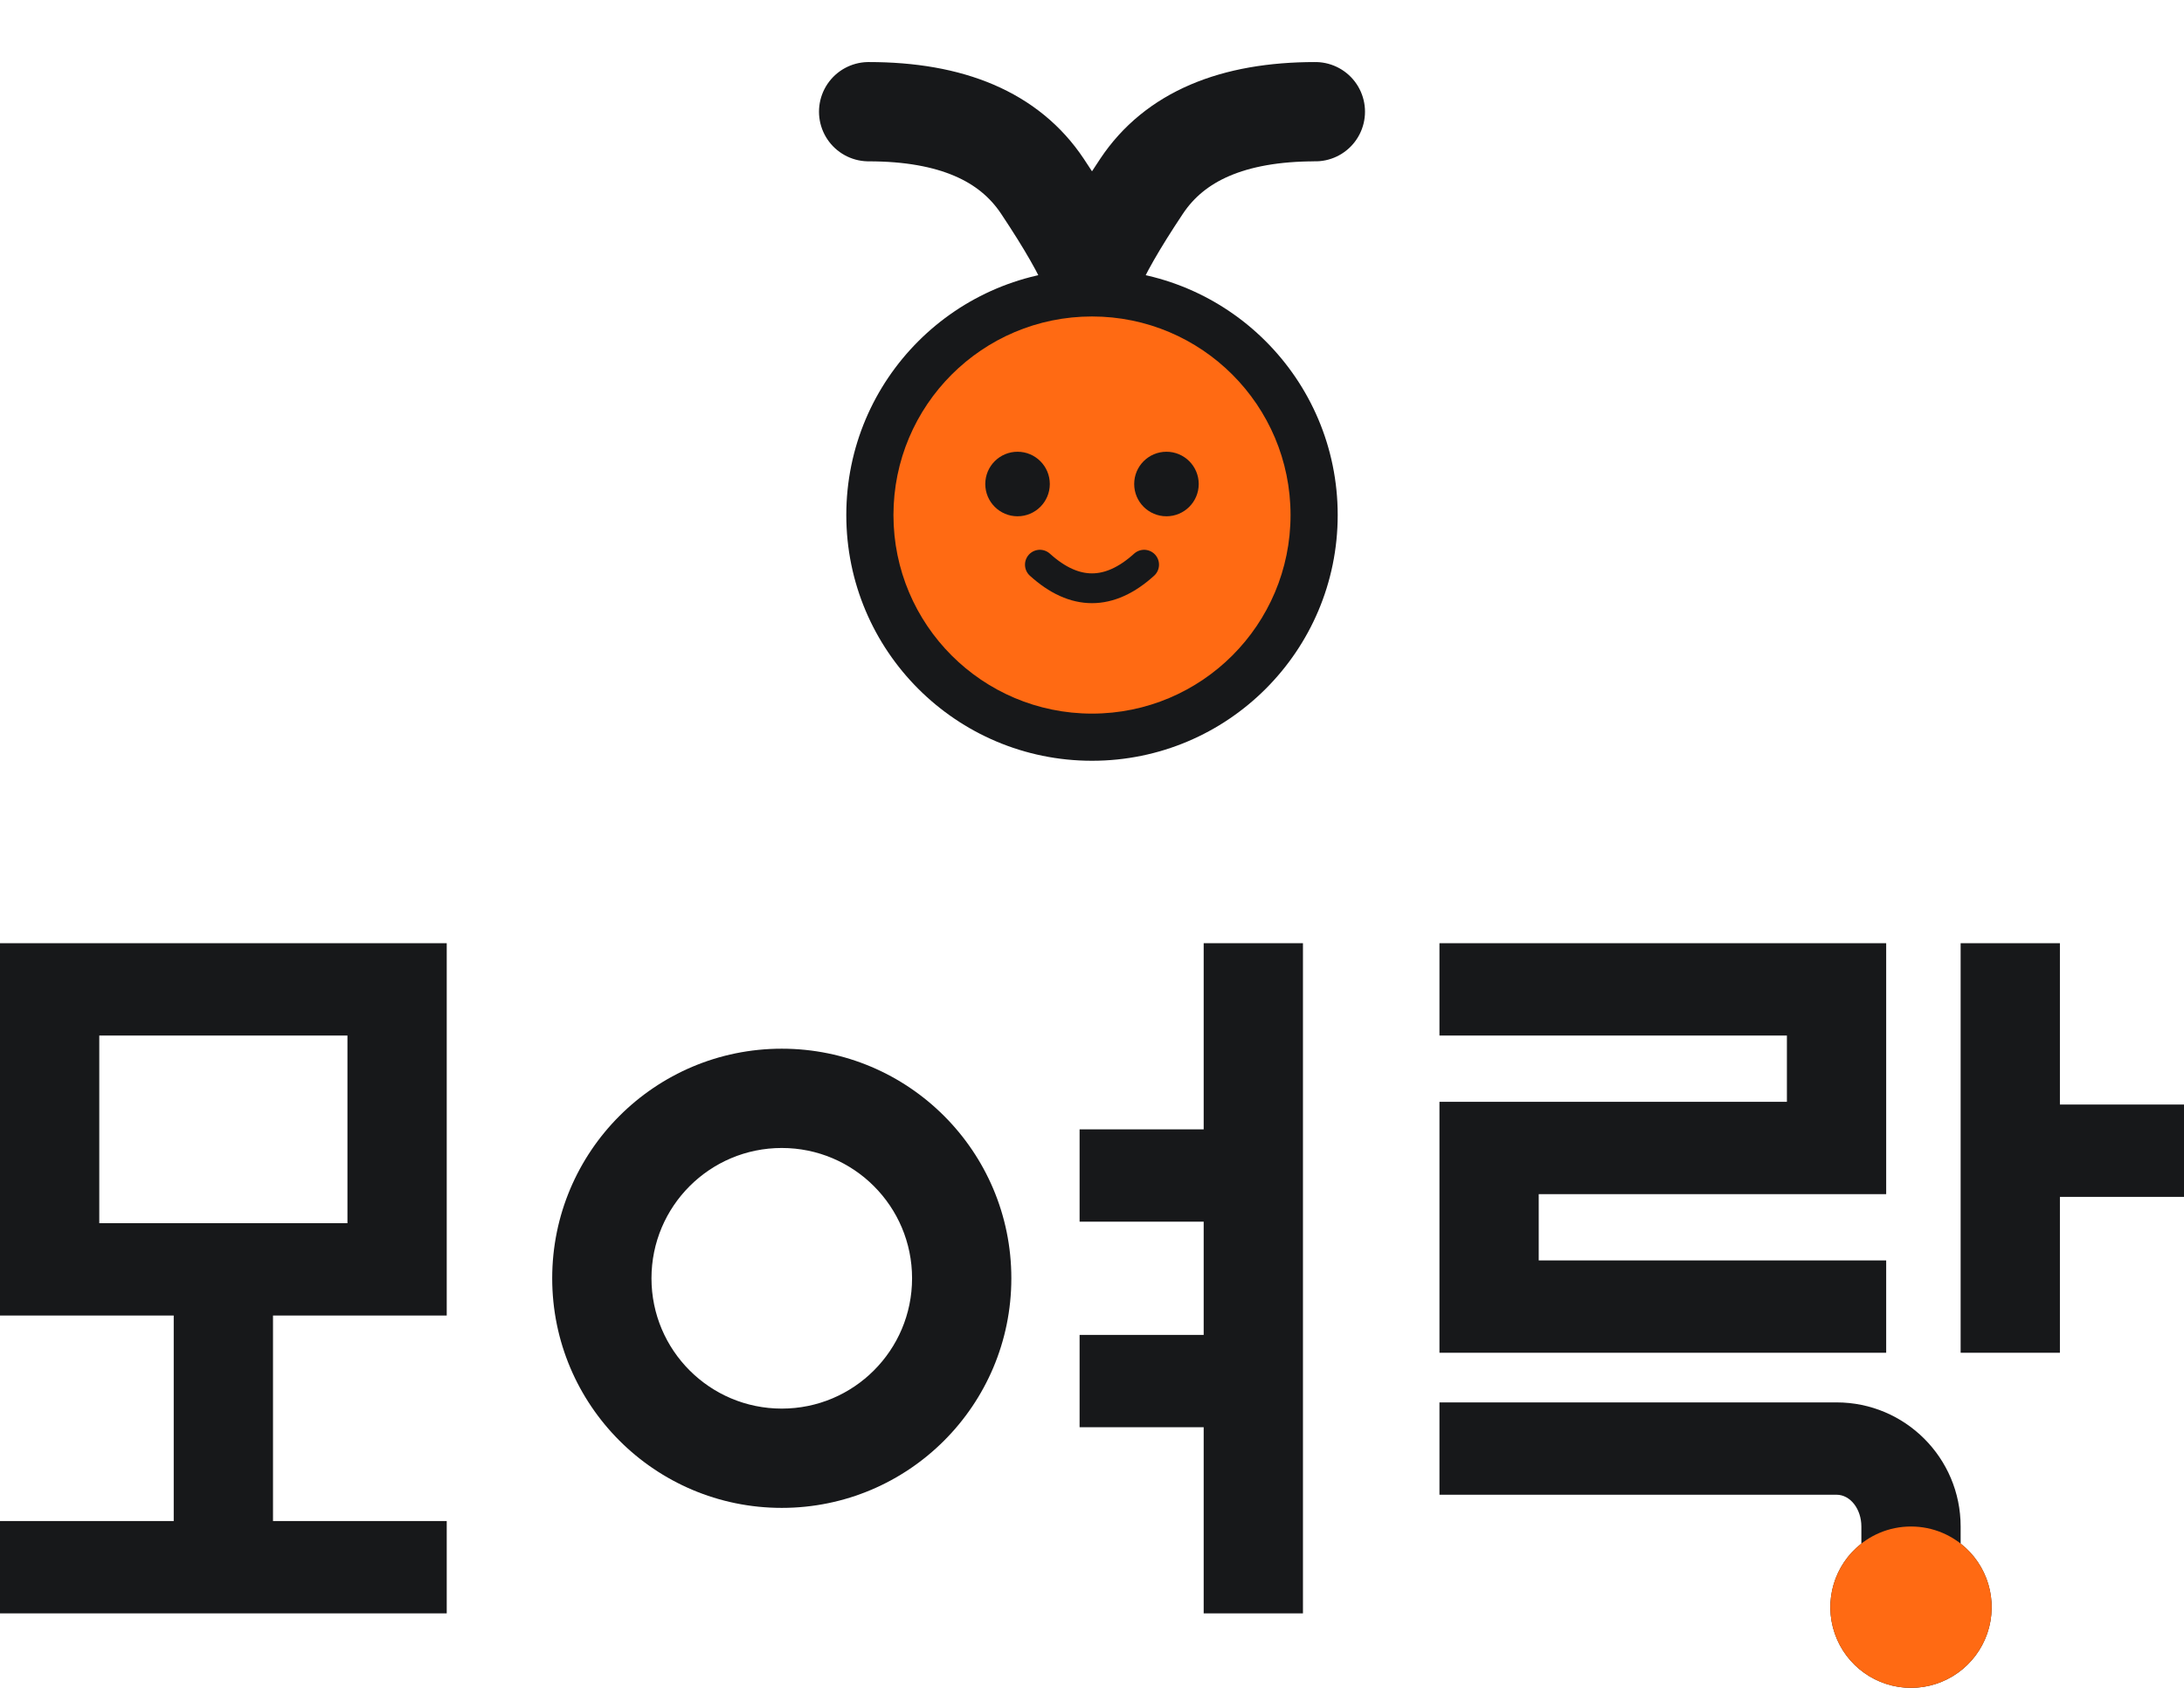
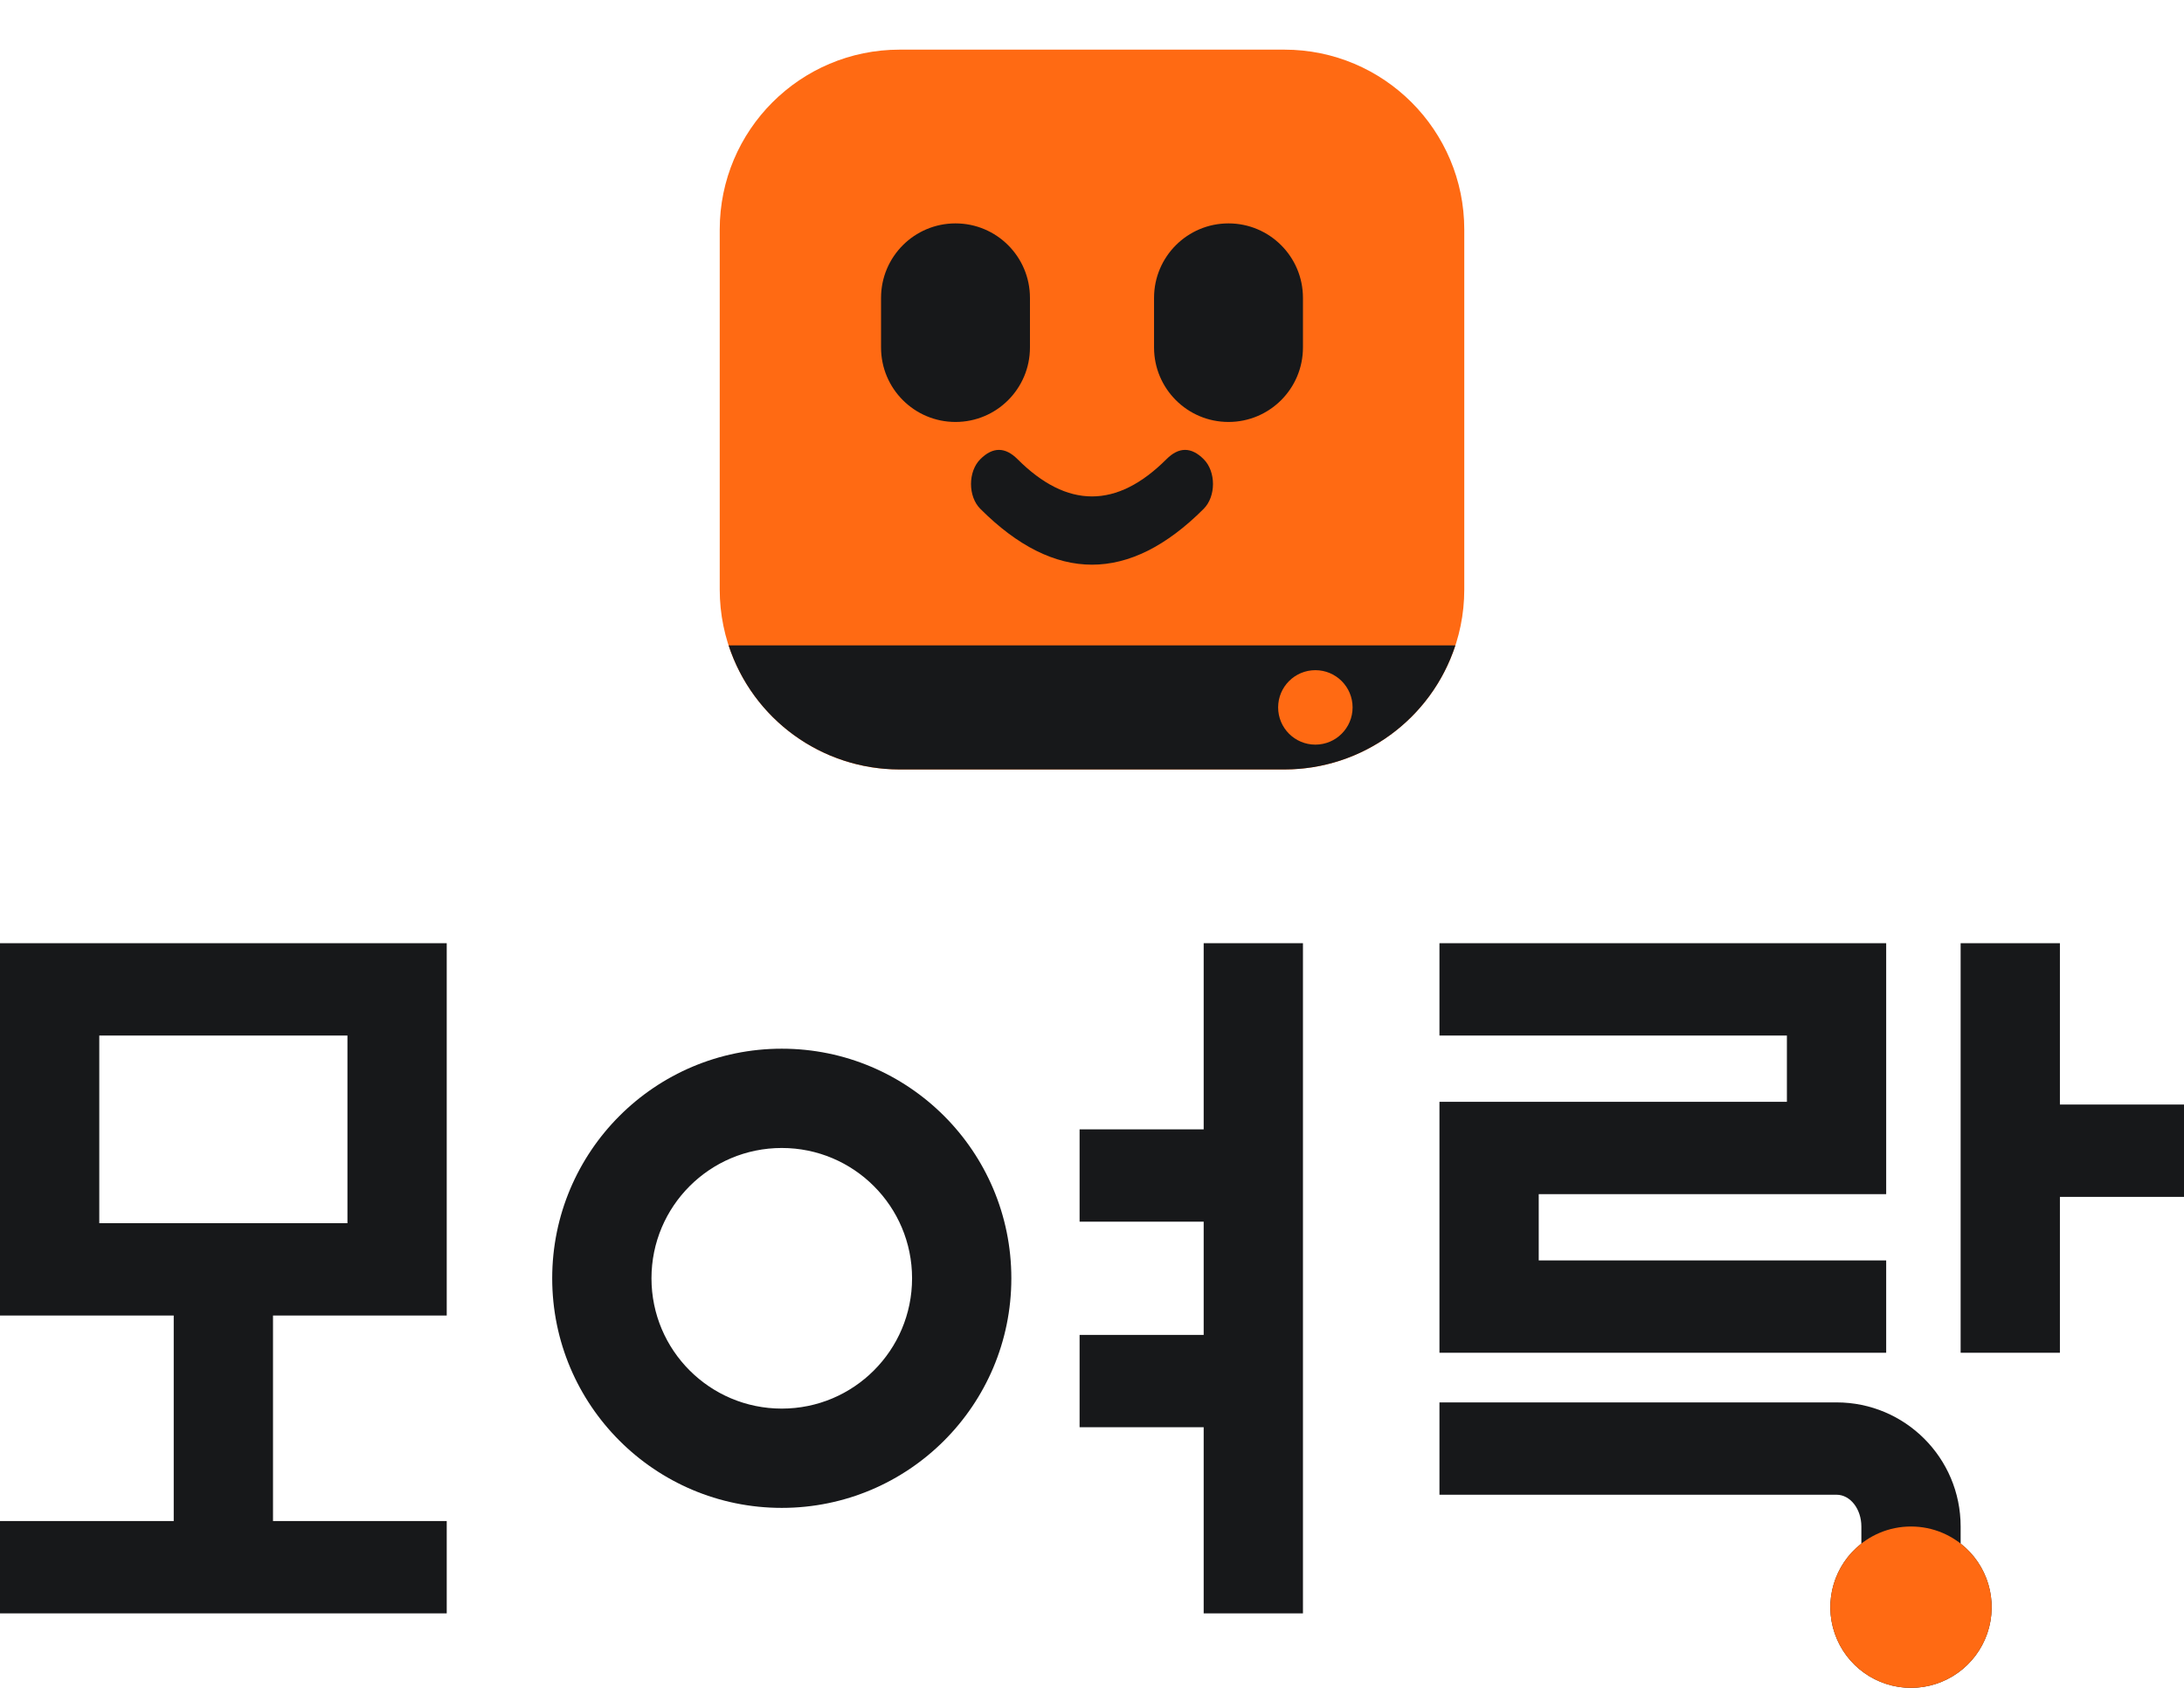
<svg xmlns="http://www.w3.org/2000/svg" width="176" height="136" viewBox="0 0 176 136" role="img" aria-label="모여락 최종 세로형">
  <g transform="translate(56 0)">
-     <path d="M14 9 Q24 9 28 15 Q31 19.5 32 22" fill="none" stroke="#17181A" stroke-width="8" stroke-linecap="round" stroke-linejoin="round" />
-     <path d="M50 9 Q40 9 36 15 Q33 19.5 32 22" fill="none" stroke="#17181A" stroke-width="8" stroke-linecap="round" stroke-linejoin="round" />
-     <circle cx="32" cy="41.5" r="19.8" fill="#17181A" />
-     <circle cx="32" cy="41.5" r="16" fill="#FF6A13" />
-     <circle cx="26" cy="39" r="2.6" fill="#17181A" />
-     <circle cx="38" cy="39" r="2.6" fill="#17181A" />
-     <path d="M27.8 45.5 Q32 49.3 36.2 45.5" fill="none" stroke="#17181A" stroke-width="2.4" stroke-linecap="round" />
+     <path fill="#FF6A13" d="M16.5 4 H47.5 A14.5 14.5 0 0 1 62 18.5 V47.5 A14.5 14.5 0 0 1 47.5 62 H16.5 A14.5 14.5 0 0 1 2 47.5 V18.5 A14.5 14.5 0 0 1 16.5 4 Z" />
+     <path fill="#17181A" fill-rule="evenodd" d="M21 18 H21 A6 6 0 0 1 27 24 V28 A6 6 0 0 1 21 34 H21 A6 6 0 0 1 15 28 V24 A6 6 0 0 1 21 18 Z M43 18 H43 A6 6 0 0 1 49 24 V28 A6 6 0 0 1 43 34 H43 A6 6 0 0 1 37 28 V24 A6 6 0 0 1 43 18 Z M23 37 C24 36 25 36 26 37 Q32 43 38 37 C39 36 40 36 41 37 C42 38 42 40 41 41 Q32 50 23 41 C22 40 22 38 23 37 Z M2.716 52 H61.284 A14.5 14.5 0 0 1 47.5 62 H16.5 A14.5 14.5 0 0 1 2.716 52 Z M47 57 A3 3 0 1 0 53 57 A3 3 0 1 0 47 57 Z" />
  </g>
  <g transform="translate(0 72)">
    <g transform="translate(0 0)">
      <path fill="#17181A" fill-rule="evenodd" d="M0 4 H36 V34 H0 Z M8 11.44 H28 V26.56 H8 Z M14 34 H22 V50.56 H14 Z M0 50.56 H36 V58 H0 Z" />
    </g>
    <g transform="translate(45 0)">
      <path fill="#17181A" fill-rule="evenodd" d="M-0.5 31 A18.5 18.5 0 1 0 36.5 31 A18.5 18.5 0 1 0 -0.5 31 Z M7.5 31 A10.5 10.5 0 1 0 28.5 31 A10.5 10.5 0 1 0 7.5 31 Z M42 19 H52 V26.44 H42 Z M42 35.56 H52 V43 H42 Z M52 4 H60 V58 H52 Z" />
    </g>
    <g transform="translate(116 0)">
      <path fill="#17181A" fill-rule="evenodd" d="M0 4 L36 4 L36 24.22 L8 24.22 L8 29.56 L36 29.56 L36 37 L0 37 L0 16.78 L28 16.78 L28 11.44 L0 11.44 Z" />
      <path fill="#17181A" fill-rule="evenodd" d="M42 4 H50 V37 H42 Z M50 17 H60 V24.44 H50 Z" />
      <path fill="#17181A" fill-rule="evenodd" d="M0 41 H32 A10 10 0 0 1 42 51 V52.377 A6.5 6.5 0 1 1 34 52.377 V51 A2 2.56 0 0 0 32 48.44 H0 Z" />
      <path fill="#FF6A13" d="M31.5 57.5 A6.5 6.5 0 1 0 44.5 57.5 A6.5 6.5 0 1 0 31.5 57.5 Z" />
    </g>
  </g>
</svg>
